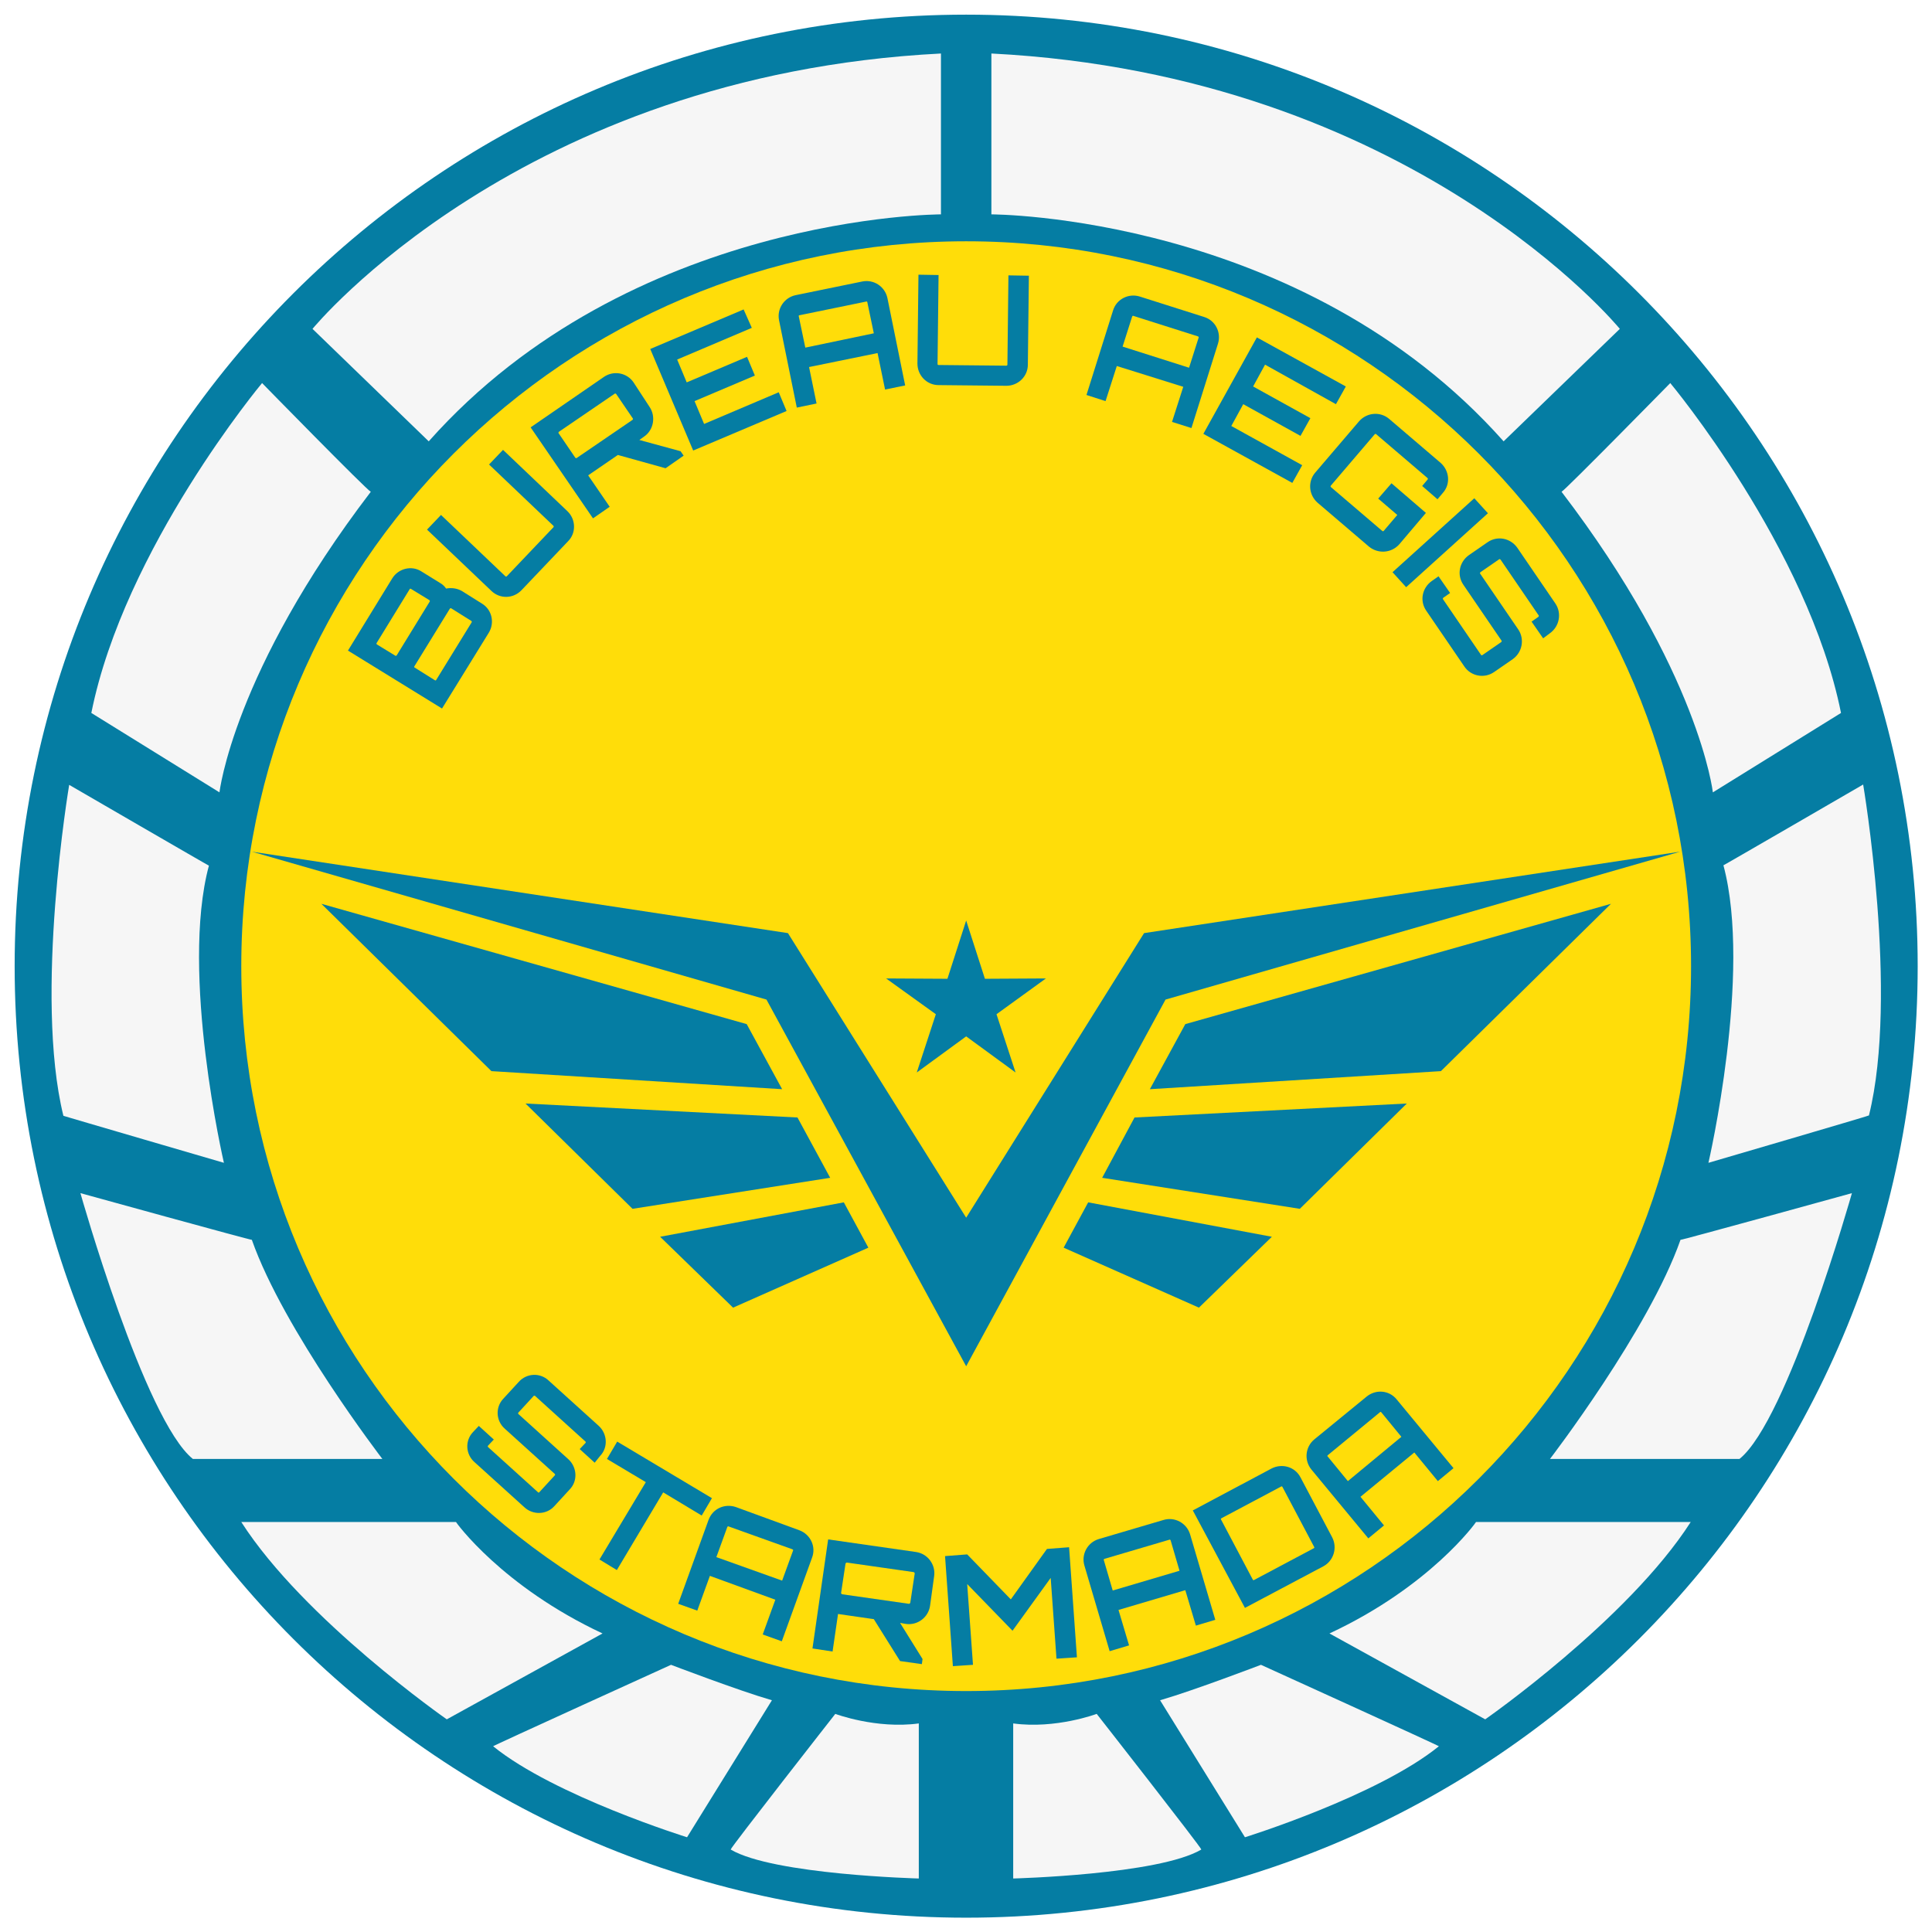
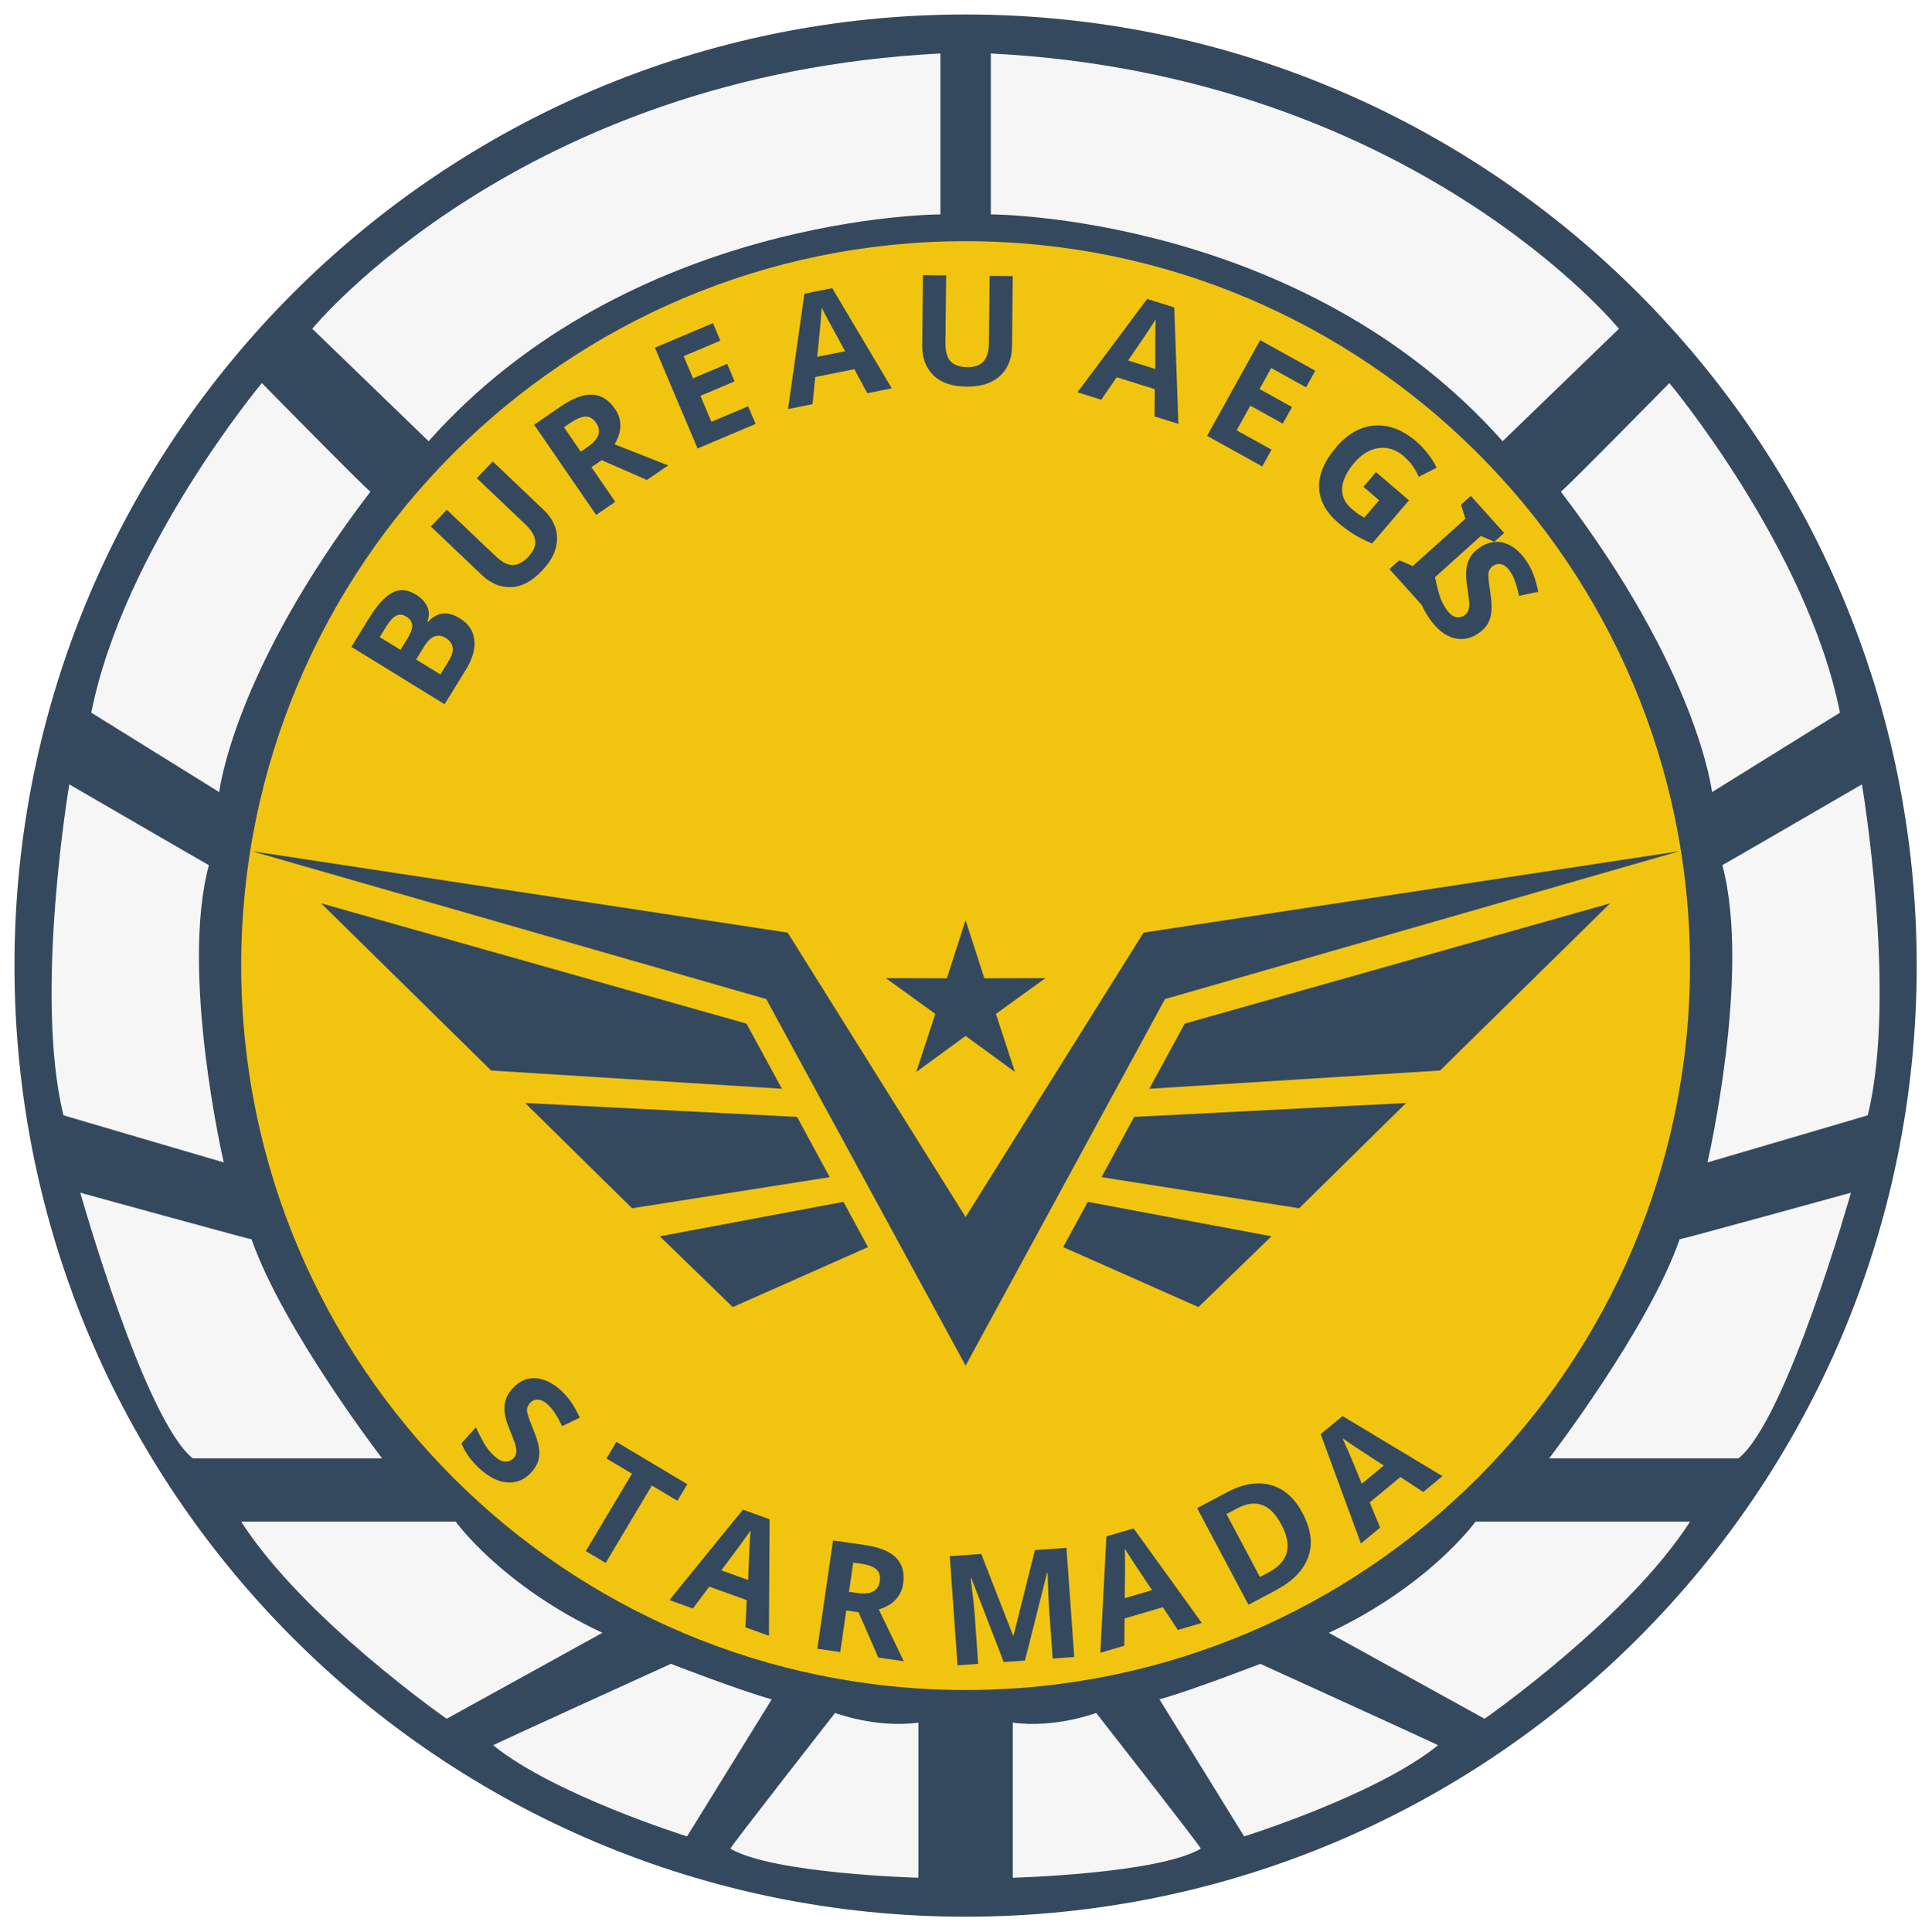
- <svg xmlns="http://www.w3.org/2000/svg" version="1.1" id="Capa_1" x="0px" y="0px" viewBox="0 0 566.9 566.9" style="enable-background:new 0 0 566.9 566.9;" xml:space="preserve">
-   <style type="text/css">
- 	.st0{fill:#057DA3;}
- 	.st1{fill:#FFDD09;}
- 	.st2{fill:#F6F6F6;}
- 	.st3{enable-background:new    ;}
- </style>
-   <circle class="st0" cx="283.5" cy="283.5" r="279.2" />
-   <circle class="st1" cx="283.5" cy="283.5" r="212.7" />
-   <path class="st2" d="M290.9,15.7v47.2c0,0,91.1,0,150.3,66.6l34.1-33C475.3,96.5,414.4,22,290.9,15.7z" />
-   <path class="st2" d="M490.1,112.4c0,0,40.4,48.4,50.1,96.8l-37.6,23.3c0,0-4-35.3-44.4-88.2C459.3,143.8,490.1,112.4,490.1,112.4z" />
-   <path class="st2" d="M297.3,505.7v45.5c0,0,42.7-1.1,55.2-8.5c0-0.6-30.7-39.8-30.7-39.8S309.8,507.4,297.3,505.7z" />
-   <path class="st2" d="M340.4,498.9l24.9,40.2c0,0,38.9-12.1,56.9-26.7c0.4,0-52.2-23.9-52.2-23.9S350.4,496,340.4,498.9z" />
-   <path class="st2" d="M390.1,479.3l45.7,25.2c0,0,41.9-29.2,60.3-57.9h-63C433.1,446.7,419.7,465.5,390.1,479.3z" />
-   <path class="st2" d="M454.8,428.1c0,0,29-37.8,38.3-64.3c0,0.2,50.3-13.7,50.3-13.7s-18.8,66.6-33,78L454.8,428.1z" />
-   <path class="st2" d="M501.3,341.2c0,0,12.9-55.6,4.4-87.3c-0.2,0.2,41-23.7,41-23.7s10.5,61.7,1.7,97.1  C548.5,327.4,501.3,341.2,501.3,341.2z" />
-   <path class="st2" d="M276.1,15.7v47.2c0,0-91.1,0-150.3,66.6l-34.1-33C91.7,96.5,152.6,22,276.1,15.7z" />
-   <path class="st2" d="M76.9,112.4c0,0-40.4,48.4-50.1,96.8l37.6,23.3c0,0,4-35.3,44.4-88.2C107.6,143.8,76.9,112.4,76.9,112.4z" />
-   <path class="st2" d="M269.6,505.7v45.5c0,0-42.7-1.1-55.2-8.5c0-0.6,30.7-39.8,30.7-39.8S257.1,507.4,269.6,505.7z" />
-   <path class="st2" d="M226.5,498.9l-24.9,40.2c0,0-38.9-12.1-56.9-26.7c-0.4,0,52.2-23.9,52.2-23.9S216.5,496,226.5,498.9z" />
-   <path class="st2" d="M176.8,479.3l-45.7,25.2c0,0-41.9-29.2-60.3-57.9h63C133.8,446.7,147.3,465.5,176.8,479.3z" />
-   <path class="st2" d="M112.2,428.1c0,0-29-37.8-38.3-64.3c0,0.2-50.3-13.7-50.3-13.7s18.8,66.6,33,78L112.2,428.1z" />
-   <path class="st2" d="M65.7,341.2c0,0-12.9-55.6-4.4-87.2c0.2,0.2-41-23.7-41-23.7S9.9,292,18.6,327.4  C18.4,327.4,65.7,341.2,65.7,341.2z" />
-   <polygon class="st0" points="144.2,314.3 94.3,265.2 219.1,300.5 229.5,319.6 " />
-   <polygon class="st0" points="154.2,323.8 185.6,354.7 243.6,345.6 234,327.9 " />
-   <polygon class="st0" points="193.7,362.9 215.1,383.7 254.8,366.1 247.6,352.8 " />
-   <polygon class="st0" points="335.7,273.8 283.5,357.3 231.2,273.8 73.9,249.9 224.9,293.3 283.5,400.9 342,293.3 493,249.9 " />
-   <polygon class="st0" points="422.8,314.3 472.7,265.2 347.8,300.5 337.4,319.6 " />
-   <polygon class="st0" points="412.8,323.8 381.4,354.7 323.4,345.6 332.9,327.9 " />
-   <polygon class="st0" points="373.2,362.9 351.8,383.7 312.1,366.1 319.3,352.8 " />
-   <polygon class="st0" points="283.5,270.1 289,287.2 306.9,287.1 292.4,297.6 298,314.7 283.5,304.1 269,314.7 274.6,297.6   260,287.1 278,287.2 " />
-   <g class="st3">
-     <path class="st0" d="M129.2,171.1c0.7,0.4,1.3,1,1.7,1.6c1.5-0.3,3.2-0.1,4.6,0.7l5.9,3.7c3,1.8,3.8,5.7,2,8.6l-13.7,22.2l-27.6-17   l13-21.2c1.8-2.9,5.7-3.9,8.6-2L129.2,171.1z M110.5,188.7c-0.1,0.2,0,0.3,0.1,0.4l5.4,3.3c0.2,0.1,0.3,0,0.4-0.1l9.7-15.8   c0.1-0.1,0-0.3-0.1-0.4l-5.4-3.3c-0.2-0.1-0.3-0.1-0.4,0.1L110.5,188.7z M132.4,178.5c-0.2-0.1-0.3,0-0.4,0.1l-10.4,16.9   c-0.1,0.2-0.1,0.3,0.1,0.4l5.9,3.7c0.2,0.1,0.3,0.1,0.4-0.1l10.4-16.9c0.1-0.2,0-0.3-0.1-0.4L132.4,178.5z" />
-   </g>
-   <g class="st3">
-     <path class="st0" d="M143.5,136.3l4.1-4.3l18.9,18c2.5,2.4,2.6,6.4,0.2,8.8l-13.7,14.4c-2.4,2.5-6.3,2.6-8.8,0.2l-18.9-18l4.1-4.3   l18.9,18c0.1,0.1,0.3,0.1,0.4,0l13.7-14.4c0.1-0.1,0.1-0.3,0-0.4L143.5,136.3z" />
-   </g>
-   <g class="st3">
-     <path class="st0" d="M190.6,119.4c1.9,2.8,1.2,6.8-1.6,8.7l-1.4,1l12.1,3.3l0.9,1.3l-5.3,3.7l-14-3.9l-8.6,5.9l-0.1,0.1l6.3,9.2   l-4.9,3.4l-18.3-26.7l21.5-14.8c2.9-2,6.8-1.2,8.7,1.6L190.6,119.4z M185.6,123.2c0.1-0.1,0.2-0.3,0.1-0.4l-4.9-7.2   c-0.1-0.1-0.3-0.2-0.4-0.1l-16.4,11.2c-0.1,0.1-0.2,0.3-0.1,0.4l4.9,7.2c0.1,0.1,0.3,0.2,0.4,0.1L185.6,123.2z" />
-   </g>
-   <g class="st3">
-     <path class="st0" d="M220.6,96.2l-21.9,9.3l2.8,6.7l17.7-7.5l2.3,5.5l-17.7,7.5l2.8,6.7l21.9-9.3l2.3,5.5l-27.4,11.6l-12.6-29.8   l27.4-11.6L220.6,96.2z" />
-   </g>
-   <g class="st3">
-     <path class="st0" d="M253,82.6c3.4-0.7,6.7,1.5,7.4,4.9l5.2,25.6l-5.9,1.2l-2.2-10.7l-20.1,4.1l2.2,10.7l-5.8,1.2l-5.2-25.6   c-0.7-3.4,1.5-6.7,4.9-7.4L253,82.6z M256.4,97.8l-1.9-9.1c0-0.2-0.2-0.3-0.4-0.2l-19.5,4c-0.2,0-0.3,0.2-0.2,0.4l1.9,9.1   L256.4,97.8z" />
-   </g>
-   <g class="st3">
-     <path class="st0" d="M295.9,80.8l6,0.1l-0.3,26.1c0,3.5-2.9,6.2-6.3,6.2l-19.9-0.2c-3.5,0-6.2-2.9-6.2-6.3l0.3-26.1l5.9,0.1   l-0.3,26.1c0,0.2,0.1,0.3,0.3,0.3l19.9,0.2c0.1,0,0.3-0.1,0.3-0.3L295.9,80.8z" />
-   </g>
-   <g class="st3">
-     <path class="st0" d="M353.3,93c3.3,1,5.1,4.5,4.1,7.8l-7.8,24.8l-5.7-1.8l3.3-10.3l-19.5-6.1l-3.3,10.3l-5.6-1.8l7.8-24.8   c1-3.3,4.5-5.1,7.8-4.1L353.3,93z M348.9,107.9l2.8-8.8c0.1-0.2,0-0.3-0.2-0.4l-18.9-6c-0.2-0.1-0.3,0-0.4,0.2l-2.8,8.8   L348.9,107.9z" />
-   </g>
-   <g class="st3">
-     <path class="st0" d="M392,118.6L371.2,107l-3.5,6.4l16.8,9.3l-2.9,5.2l-16.8-9.3l-3.5,6.4l20.8,11.5l-2.9,5.2l-26.1-14.4l15.7-28.3   l26.1,14.4L392,118.6z" />
-   </g>
-   <g class="st3">
-     <path class="st0" d="M421.8,146.5l-4.5-3.9l1.6-1.9c0.1-0.1,0.1-0.3,0-0.4l-15.1-12.9c-0.1-0.1-0.3-0.1-0.4,0l-12.9,15.1   c-0.1,0.1-0.1,0.3,0,0.4l15.1,12.9c0.1,0.1,0.3,0.1,0.4,0l4-4.7l-5.6-4.8l3.9-4.5l10.1,8.7l-7.8,9.2c-2.3,2.6-6.2,2.9-8.9,0.7   l-15.1-12.9c-2.6-2.3-2.9-6.2-0.7-8.8l12.9-15.1c2.3-2.6,6.2-2.9,8.8-0.7l15.1,12.9c2.6,2.3,3,6.2,0.7,8.8L421.8,146.5z" />
-   </g>
-   <g class="st3">
-     <path class="st0" d="M432.6,146.2l4,4.4l-24,21.7l-4-4.4L432.6,146.2z" />
-   </g>
-   <g class="st3">
-     <path class="st0" d="M452.8,187.3l-3.4-4.9l2-1.4c0.1-0.1,0.2-0.3,0.1-0.4l-11.2-16.4c-0.1-0.1-0.3-0.2-0.4-0.1l-5.5,3.8   c-0.1,0.1-0.2,0.3-0.1,0.4l11.2,16.4c1.9,2.8,1.2,6.7-1.6,8.7l-5.5,3.8c-2.9,2-6.8,1.2-8.7-1.6l-11.2-16.4c-2-2.9-1.2-6.7,1.6-8.7   l2-1.4l3.4,4.9l-2,1.4c-0.1,0.1-0.2,0.3-0.1,0.4l11.2,16.4c0.1,0.1,0.3,0.1,0.4,0l5.5-3.8c0.1-0.1,0.2-0.3,0.1-0.4l-11.2-16.4   c-2-2.9-1.2-6.7,1.6-8.7l5.5-3.8c2.9-2,6.7-1.2,8.7,1.6l11.2,16.4c1.9,2.8,1.2,6.7-1.6,8.7L452.8,187.3z" />
-   </g>
-   <g class="st3">
-     <path class="st0" d="M174.5,429.2l-4.4-4l1.7-1.8c0.1-0.1,0.1-0.3,0-0.4L157,409.6c-0.1-0.1-0.3-0.1-0.4,0l-4.5,4.9   c-0.1,0.1-0.1,0.3,0,0.4l14.7,13.3c2.5,2.3,2.8,6.3,0.4,8.8l-4.5,4.9c-2.3,2.6-6.3,2.7-8.8,0.4l-14.7-13.3   c-2.6-2.3-2.8-6.3-0.4-8.8l1.7-1.8l4.4,4l-1.7,1.8c-0.1,0.1-0.1,0.3,0,0.4l14.7,13.3c0.1,0.1,0.3,0.1,0.4-0.1l4.5-4.9   c0.1-0.1,0.1-0.3,0-0.4l-14.7-13.3c-2.6-2.3-2.8-6.3-0.4-8.8l4.5-4.9c2.3-2.6,6.3-2.8,8.8-0.4l14.7,13.3c2.5,2.3,2.8,6.3,0.4,8.8   L174.5,429.2z" />
-   </g>
-   <g class="st3">
-     <path class="st0" d="M208.9,439.6l-3,5.1l-11.3-6.8L181,460.7l-5.1-3.1l13.6-22.7l-11.4-6.8l3-5.1L208.9,439.6z" />
-   </g>
-   <g class="st3">
-     <path class="st0" d="M234.5,449c3.3,1.2,5,4.8,3.8,8l-8.9,24.6l-5.6-2l3.7-10.2l-19.2-7l-3.7,10.2l-5.6-2l8.9-24.6   c1.2-3.3,4.7-4.9,8-3.8L234.5,449z M229.5,463.8l3.2-8.8c0.1-0.2,0-0.3-0.2-0.4l-18.7-6.7c-0.2-0.1-0.3,0-0.4,0.2l-3.2,8.8   L229.5,463.8z" />
-   </g>
-   <g class="st3">
-     <path class="st0" d="M272.9,471.2c-0.5,3.4-3.7,5.8-7.1,5.3l-1.7-0.3l6.6,10.6l-0.2,1.5l-6.4-0.9l-7.7-12.3l-10.4-1.5l-0.1,0   l-1.6,11l-5.9-0.9l4.6-32l25.8,3.7c3.4,0.5,5.8,3.7,5.3,7.1L272.9,471.2z M266.7,470.6c0.2,0,0.3-0.1,0.4-0.3l1.3-8.6   c0-0.2-0.1-0.3-0.3-0.4l-19.6-2.8c-0.2,0-0.3,0.1-0.4,0.3l-1.3,8.6c0,0.2,0.1,0.3,0.3,0.4L266.7,470.6z" />
-   </g>
-   <g class="st3">
-     <path class="st0" d="M307.2,454.5l6.5-0.5l2.3,32.3l-6,0.4l-1.7-23.7l-11.2,15.5l-13.3-13.7l1.7,23.7l-5.9,0.4l-2.3-32.3l6.5-0.5   l12.8,13.2L307.2,454.5z" />
-   </g>
-   <g class="st3">
-     <path class="st0" d="M341.4,446c3.3-1,6.8,0.9,7.8,4.2l7.4,25.1l-5.7,1.7l-3.1-10.4l-19.6,5.8l3.1,10.4l-5.7,1.7l-7.4-25.1   c-1-3.3,0.9-6.8,4.2-7.8L341.4,446z M346.1,460.9l-2.6-8.9c-0.1-0.2-0.2-0.3-0.4-0.2l-19,5.6c-0.2,0.1-0.3,0.2-0.2,0.4l2.6,8.9   L346.1,460.9z" />
-   </g>
-   <g class="st3">
-     <path class="st0" d="M373.1,430.9c3.1-1.6,6.9-0.5,8.5,2.6l9.3,17.6c1.6,3.1,0.4,6.9-2.6,8.5l-23,12.2L350,443.2L373.1,430.9z    M376.3,436.3c-0.1-0.2-0.3-0.2-0.4-0.1l-17.5,9.3c-0.2,0.1-0.2,0.3-0.1,0.4l9.3,17.6c0.1,0.2,0.3,0.2,0.4,0.1l17.5-9.3   c0.2-0.1,0.2-0.3,0.1-0.4L376.3,436.3z" />
-   </g>
-   <g class="st3">
-     <path class="st0" d="M401,409.8c2.7-2.2,6.6-1.9,8.8,0.8l16.7,20.2l-4.6,3.8l-6.9-8.4l-15.8,13l6.9,8.4l-4.6,3.8l-16.7-20.2   c-2.2-2.7-1.8-6.6,0.8-8.8L401,409.8z M411.2,421.6l-5.9-7.2c-0.1-0.1-0.3-0.2-0.4,0l-15.3,12.6c-0.1,0.1-0.2,0.3,0,0.4l5.9,7.2   L411.2,421.6z" />
-   </g>
+ <svg xmlns="http://www.w3.org/2000/svg" id="Capa_1" viewBox="0 0 566.93 566.93">
+   <defs>
+     <style>.cls-1{font-family:Orbitron-Black, Orbitron;font-size:45px;font-weight:800;}.cls-1,.cls-2{fill:#35495e;}.cls-3{fill:#f6f6f6;}.cls-3,.cls-2,.cls-4{stroke-width:0px;}.cls-4{fill:#f1c410;}</style>
+   </defs>
+   <circle class="cls-2" cx="283.46" cy="283.46" r="279.21" />
+   <circle class="cls-4" cx="283.46" cy="283.46" r="212.66" />
+   <path class="cls-3" d="m290.87,15.7v47.24s91.06,0,150.24,66.58l34.15-33.01S414.37,21.96,290.87,15.7Z" />
+   <path class="cls-3" d="m490.06,112.45s40.41,48.37,50.08,96.75l-37.56,23.33s-3.98-35.28-44.39-88.21c1.14-.57,31.87-31.87,31.87-31.87Z" />
+   <path class="cls-3" d="m297.32,505.7v45.53s42.68-1.14,55.2-8.54c0-.57-30.73-39.84-30.73-39.84,0,0-11.95,4.55-24.47,2.85Z" />
+   <path class="cls-3" d="m340.38,498.87l24.85,40.22s38.89-12.14,56.91-26.75c.38,0-52.17-23.9-52.17-23.9,0,0-19.54,7.59-29.59,10.43Z" />
+   <path class="cls-3" d="m390.09,479.33l45.72,25.23s41.92-29.21,60.32-57.86h-62.98s-13.47,18.78-43.06,32.63Z" />
+   <path class="cls-3" d="m454.77,428.11s29.02-37.75,38.32-64.31c0,.19,50.27-13.66,50.27-13.66,0,0-18.78,66.58-33.01,77.97h-55.58Z" />
+   <path class="cls-3" d="m501.25,341.23s12.9-55.58,4.36-87.26c-.19.19,40.98-23.71,40.98-23.71,0,0,10.45,61.67,1.71,97.13.19,0-47.05,13.85-47.05,13.85Z" />
+   <path class="cls-3" d="m276.06,15.7v47.24s-91.06,0-150.24,66.58l-34.15-33.01S152.56,21.96,276.06,15.7Z" />
+   <path class="cls-3" d="m76.87,112.45s-40.41,48.37-50.08,96.75l37.56,23.33s3.98-35.28,44.39-88.21c-1.14-.57-31.87-31.87-31.87-31.87Z" />
+   <path class="cls-3" d="m269.61,505.7v45.53s-42.68-1.14-55.2-8.54c0-.57,30.73-39.84,30.73-39.84,0,0,11.95,4.55,24.47,2.85Z" />
+   <path class="cls-3" d="m226.54,498.87l-24.85,40.22s-38.89-12.14-56.91-26.75c-.38,0,52.17-23.9,52.17-23.9,0,0,19.54,7.59,29.59,10.43Z" />
+   <path class="cls-3" d="m176.84,479.33l-45.72,25.23s-41.92-29.21-60.32-57.86h62.98s13.47,18.78,43.06,32.63Z" />
+   <path class="cls-3" d="m112.16,428.11s-29.02-37.75-38.32-64.31c0,.19-50.27-13.66-50.27-13.66,0,0,18.78,66.58,33.01,77.97h55.58Z" />
+   <path class="cls-3" d="m65.68,341.23s-12.9-55.58-4.36-87.26c.19.19-40.98-23.71-40.98-23.71,0,0-10.45,61.67-1.71,97.13-.19,0,47.05,13.85,47.05,13.85Z" />
+   <polygon class="cls-2" points="144.18 314.26 94.26 265.18 219.14 300.5 229.54 319.62 144.18 314.26" />
+   <polygon class="cls-2" points="154.16 323.8 185.55 354.7 243.56 345.57 233.99 327.88 154.16 323.8" />
+   <polygon class="cls-2" points="193.69 362.93 215.11 383.71 254.82 366.1 247.6 352.82 193.69 362.93" />
+   <polygon class="cls-2" points="335.7 273.78 283.46 357.28 231.23 273.78 73.91 249.87 224.94 293.29 283.46 400.9 341.99 293.29 493.02 249.87 335.7 273.78" />
+   <polygon class="cls-2" points="422.75 314.26 472.67 265.18 347.78 300.5 337.39 319.62 422.75 314.26" />
+   <polygon class="cls-2" points="412.77 323.8 381.38 354.7 323.37 345.57 332.94 327.88 412.77 323.8" />
+   <polygon class="cls-2" points="373.24 362.93 351.82 383.71 312.11 366.1 319.33 352.82 373.24 362.93" />
+   <polygon class="cls-2" points="283.46 270.11 288.96 287.19 306.9 287.14 292.36 297.64 297.95 314.69 283.46 304.1 268.98 314.69 274.57 297.64 260.03 287.14 277.97 287.19 283.46 270.11" />
+   <text class="cls-1" transform="translate(128.39 210.18) rotate(-58.38)">
+     <tspan x="0" y="0">B</tspan>
+   </text>
+   <text class="cls-1" transform="translate(147.12 179.48) rotate(-46.43)">
+     <tspan x="0" y="0">U</tspan>
+   </text>
+   <text class="cls-1" transform="translate(171.67 153.45) rotate(-34.51)">
+     <tspan x="0" y="0">R</tspan>
+   </text>
+   <text class="cls-1" transform="translate(201.05 133.23) rotate(-22.94)">
+     <tspan x="0" y="0">E</tspan>
+   </text>
+   <text class="cls-1" transform="translate(231.34 120.08) rotate(-11.3)">
+     <tspan x="0" y="0">A</tspan>
+   </text>
+   <text class="cls-1" transform="translate(266.78 112.86) rotate(.61)">
+     <tspan x="0" y="0">U</tspan>
+   </text>
+   <text class="cls-1" transform="translate(302.87 113.99) rotate(8.95)">
+     <tspan x="0" y="0"> </tspan>
+   </text>
+   <text class="cls-1" transform="translate(316.3 115.16) rotate(17.38)">
+     <tspan x="0" y="0">A</tspan>
+   </text>
+   <text class="cls-1" transform="translate(350.82 125.99) rotate(29.01)">
+     <tspan x="0" y="0">E</tspan>
+   </text>
+   <text class="cls-1" transform="translate(379.86 141.77) rotate(40.5)">
+     <tspan x="0" y="0">G</tspan>
+   </text>
+   <text class="cls-1" transform="translate(406.92 165.98) rotate(48.06)">
+     <tspan x="0" y="0">I</tspan>
+   </text>
+   <text class="cls-1" transform="translate(413.62 172.01) rotate(55.58)">
+     <tspan x="0" y="0">S</tspan>
+   </text>
+   <text class="cls-1" transform="translate(132.93 423.45) rotate(41.95)">
+     <tspan x="0" y="0">S</tspan>
+   </text>
+   <text class="cls-1" transform="translate(163.7 450.4) rotate(30.83)">
+     <tspan x="0" y="0">T</tspan>
+   </text>
+   <text class="cls-1" transform="translate(196.51 469.72) rotate(19.74)">
+     <tspan x="0" y="0">A</tspan>
+   </text>
+   <text class="cls-1" transform="translate(235.93 483.42) rotate(8.25)">
+     <tspan x="0" y="0">R</tspan>
+   </text>
+   <text class="cls-1" transform="translate(277.06 489.16) rotate(-4.07)">
+     <tspan x="0" y="0">M</tspan>
+   </text>
+   <text class="cls-1" transform="translate(323.02 485.19) rotate(-16.4)">
+     <tspan x="0" y="0">A</tspan>
+   </text>
+   <text class="cls-1" transform="translate(362.93 473) rotate(-27.98)">
+     <tspan x="0" y="0">D</tspan>
+   </text>
+   <text class="cls-1" transform="translate(399.51 453.11) rotate(-39.57)">
+     <tspan x="0" y="0">A</tspan>
+   </text>
</svg>
